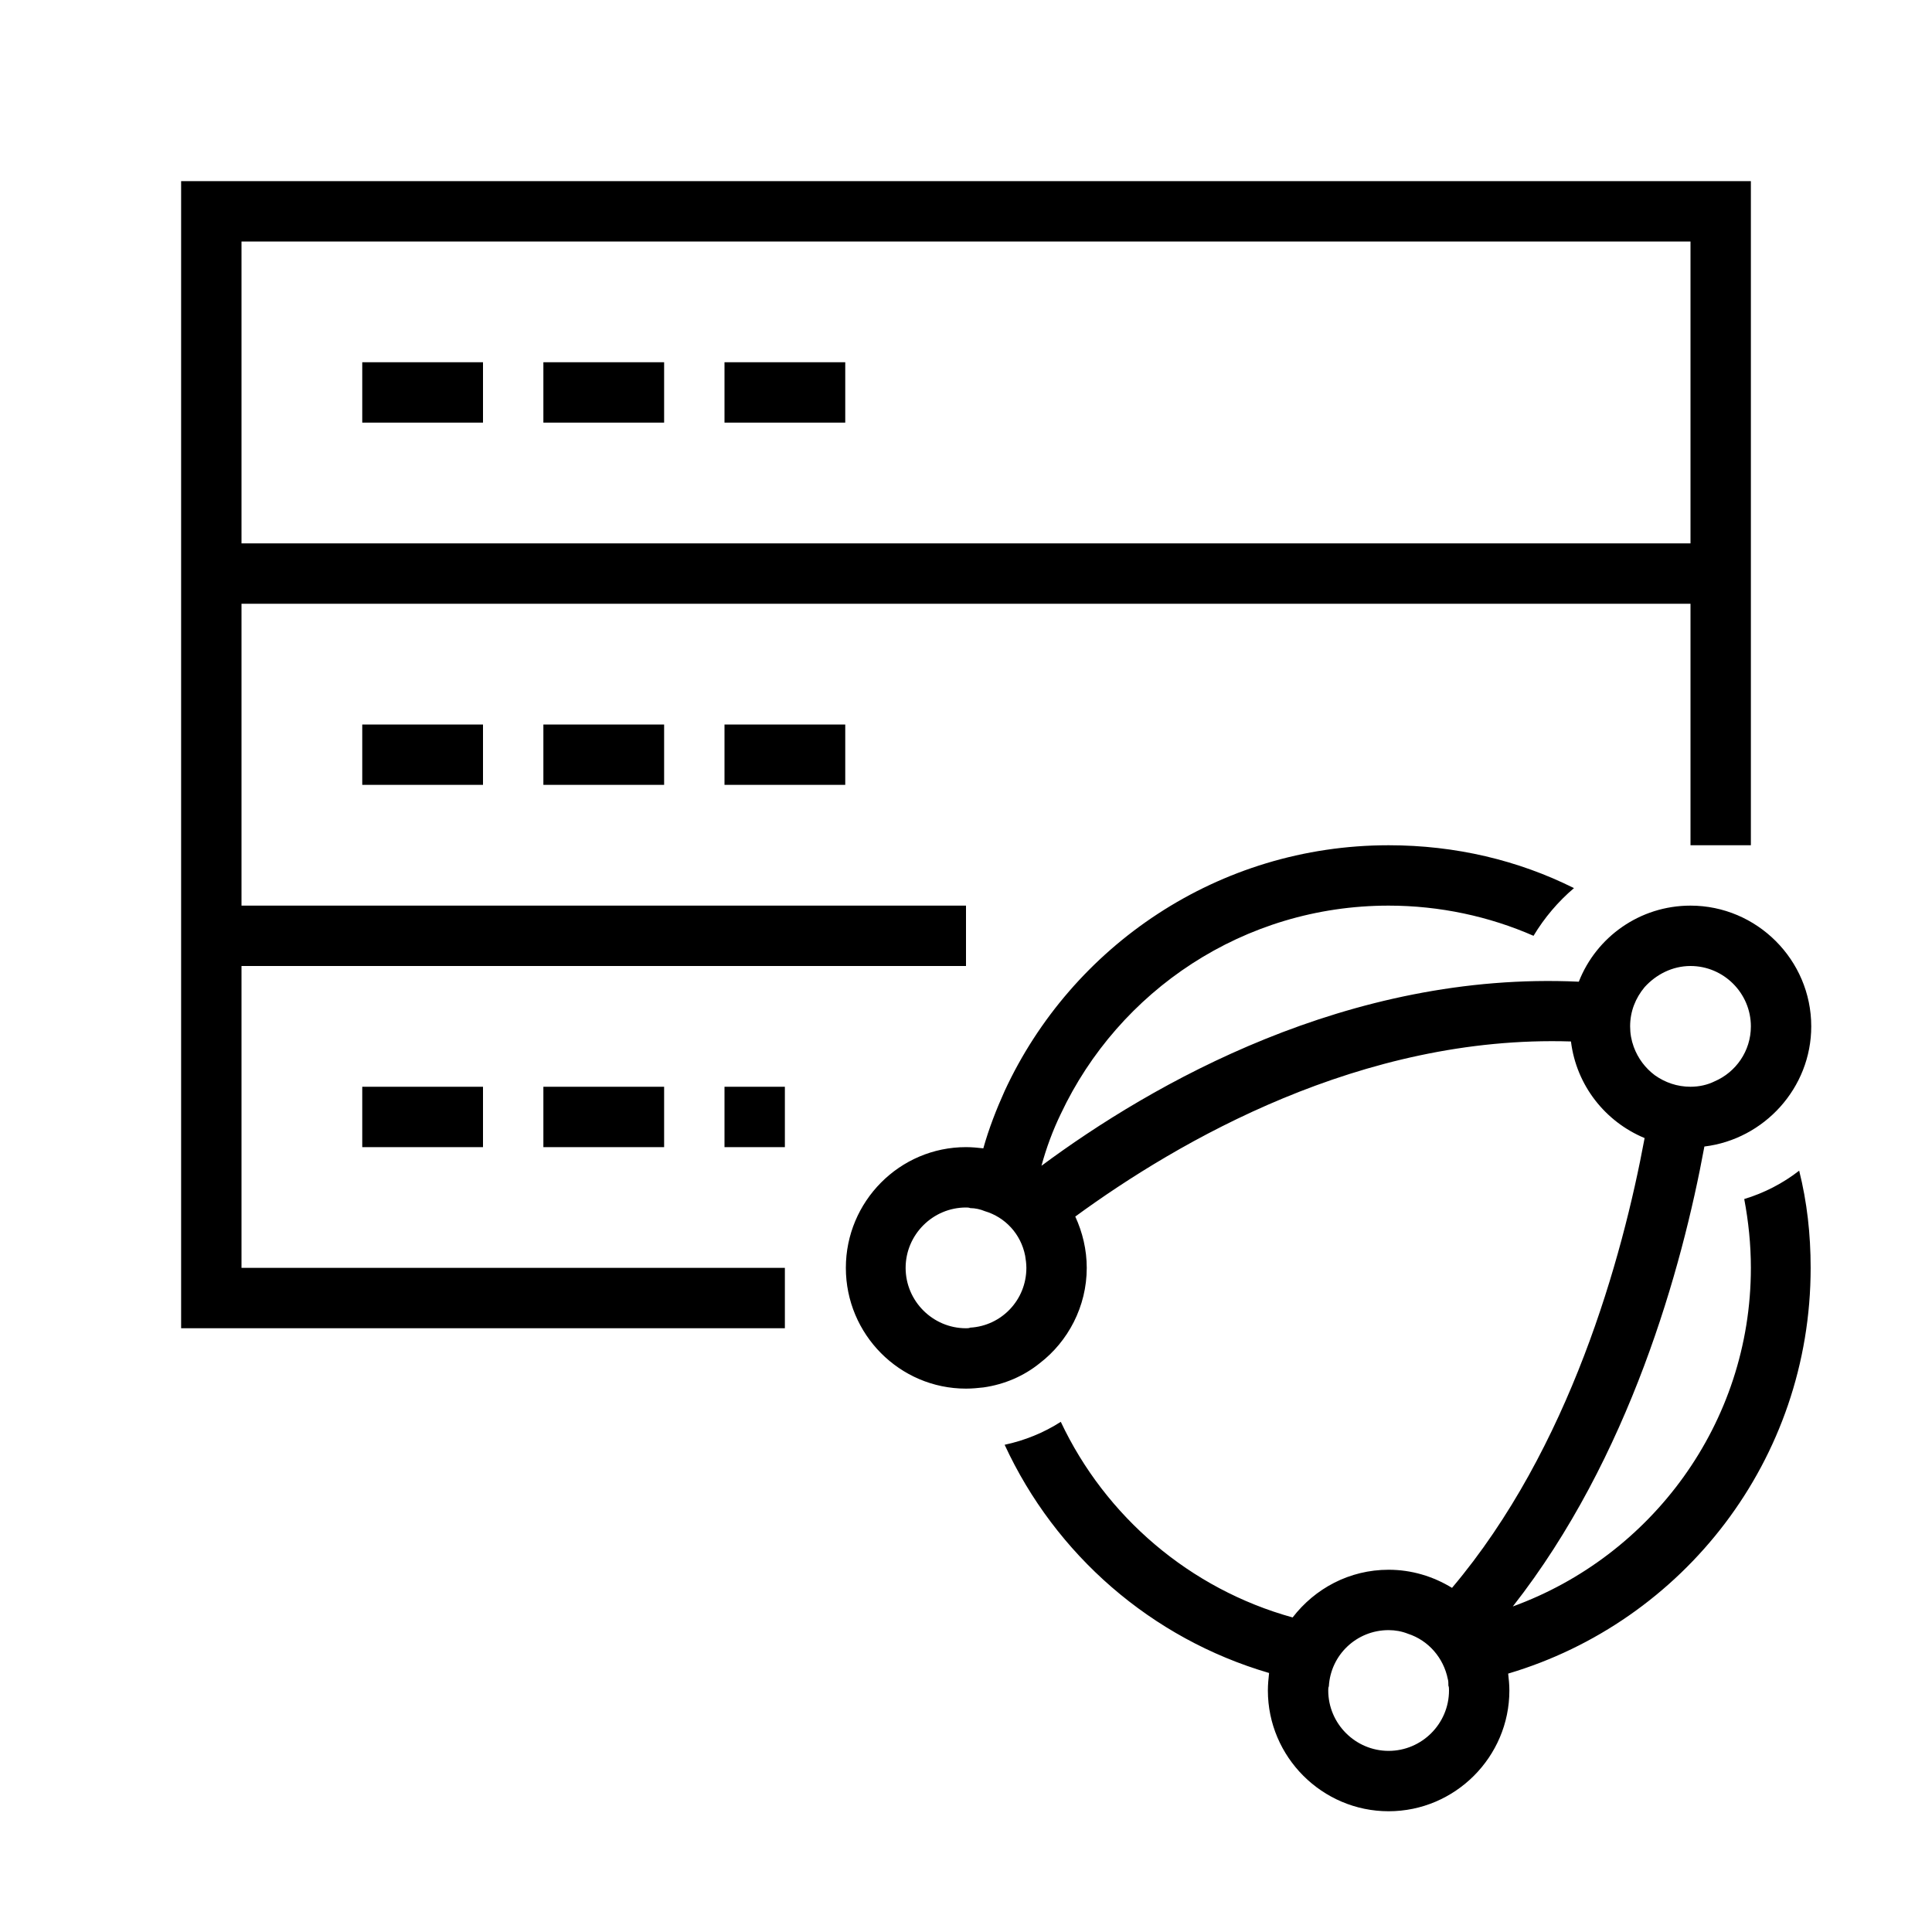
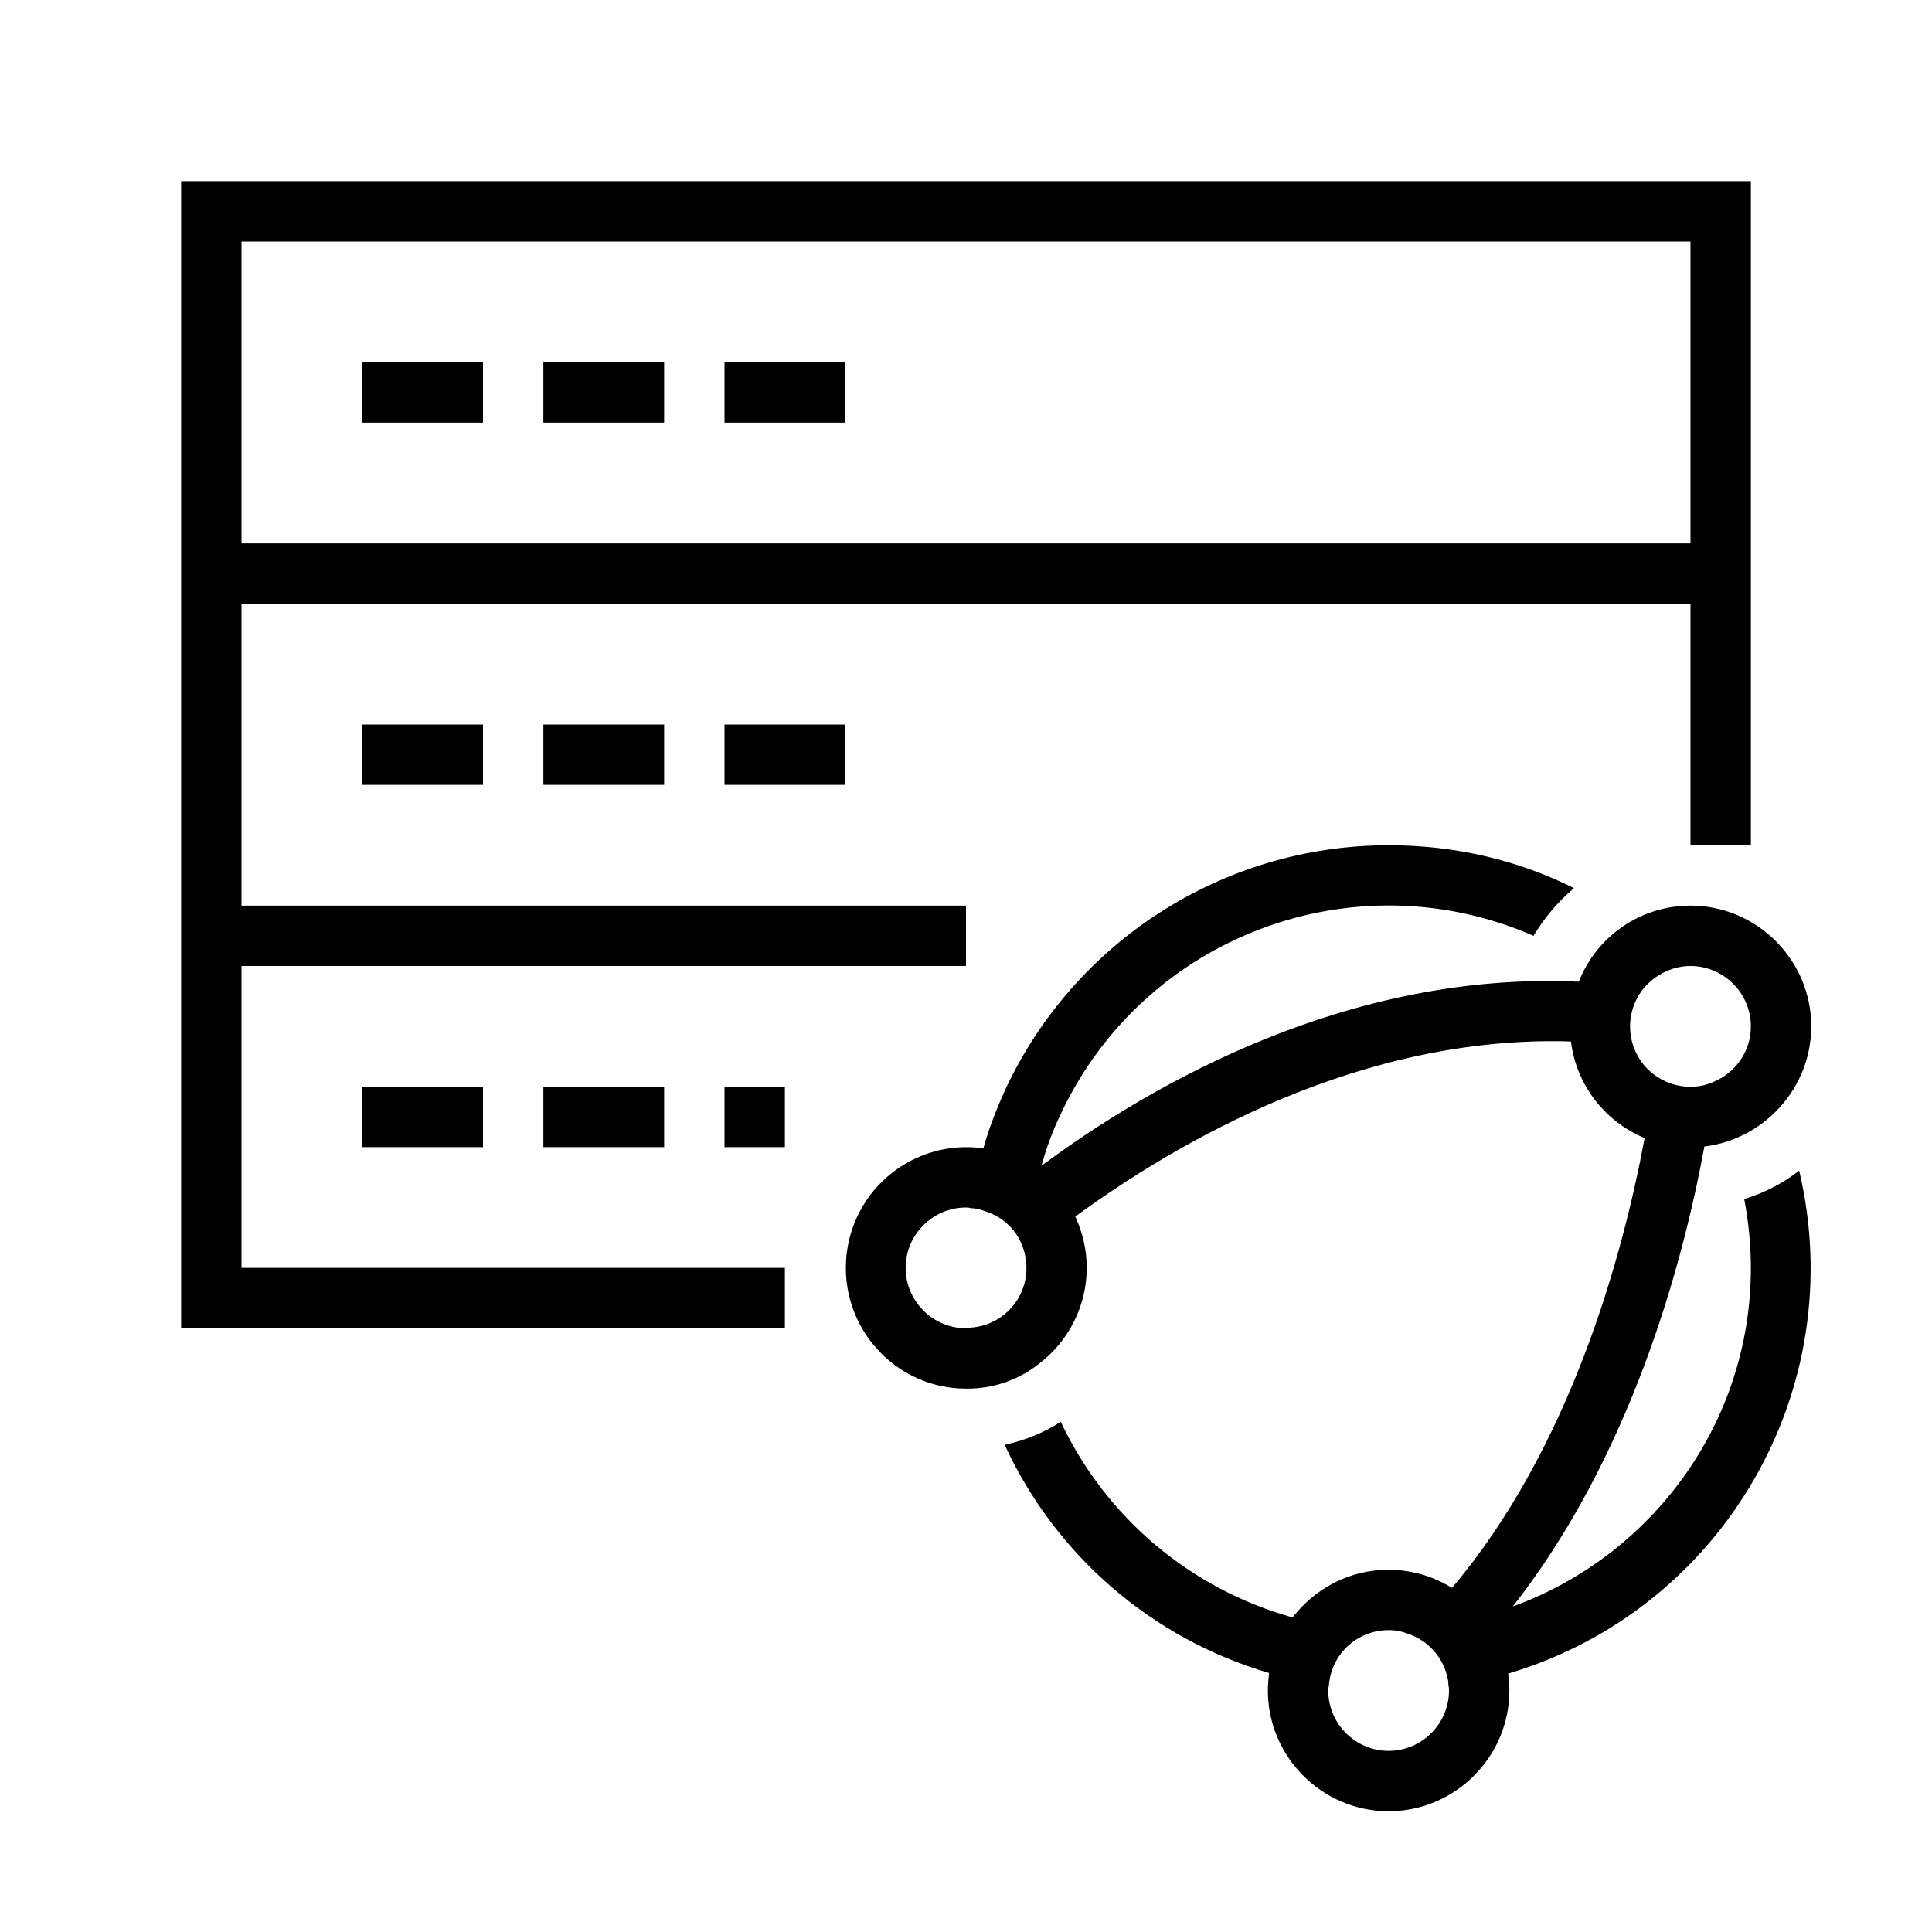
- <svg xmlns="http://www.w3.org/2000/svg" id="icons" viewBox="0 0 32 32">
-   <path d="M8,13h-2v-1h2v1Zm3-1h-2v1h2v-1Zm3,0h-2v1h2v-1Zm-6,6h-2v1h2v-1Zm3,0h-2v1h2v-1Zm2,0h-1v1h1v-1ZM8,6h-2v1h2v-1Zm3,0h-2v1h2v-1Zm3,0h-2v1h2v-1Zm15.8,13.39c.13,.52,.19,1.05,.19,1.61,0,3.18-2.11,5.86-5.01,6.72,.01,.09,.02,.18,.02,.28,0,1.1-.9,2-2,2s-2-.9-2-2c0-.1,.01-.2,.02-.29-1.95-.57-3.54-1.96-4.38-3.78,.33-.07,.65-.2,.93-.38,.74,1.57,2.14,2.77,3.84,3.24,.37-.48,.94-.79,1.59-.79,.38,0,.74,.11,1.05,.3,1.95-2.31,2.82-5.46,3.19-7.45-.65-.27-1.13-.87-1.22-1.6-3.47-.11-6.5,1.65-8.21,2.9,.12,.26,.19,.55,.19,.85,0,.64-.31,1.22-.78,1.58-.26,.21-.58,.35-.93,.4-.09,.01-.19,.02-.29,.02-1.1,0-1.99-.9-1.99-2,0-1.1,.89-2,1.99-2,.099,0,.197,.01,.287,.02,.09-.323,.216-.646,.353-.95,1.11-2.4,3.54-4.07,6.36-4.07,1.11,0,2.15,.25,3.07,.71-.26,.22-.49,.49-.67,.79-.73-.32-1.55-.5-2.4-.5-2.4,0-4.47,1.41-5.43,3.45-.131,.27-.24,.563-.32,.859,1.829-1.356,5.085-3.226,8.9-3.049,.29-.74,1.01-1.26,1.85-1.26,1.1,0,2,.9,2,2,0,1.02-.78,1.87-1.77,1.99-.37,2.009-1.238,5.15-3.173,7.618,2.29-.833,3.943-3.028,3.943-5.608,0-.39-.04-.77-.11-1.14,.33-.1,.64-.26,.91-.47Zm-12.82,1.41c-.07-.36-.33-.64-.67-.74-.07-.03-.16-.05-.24-.05-.02-.01-.05-.01-.07-.01-.55,0-1,.45-1,1s.45,1,1,1c.02,0,.05,0,.07-.01,.52-.03,.93-.46,.93-.99,0-.07-.01-.14-.02-.2Zm10.43-2.99c.17,.12,.37,.19,.59,.19,.14,0,.28-.03,.4-.09,.35-.15,.6-.5,.6-.91,0-.55-.45-1-1-1-.3,0-.57,.14-.76,.35-.15,.18-.24,.4-.24,.65,0,.12,.02,.23,.06,.34,.07,.19,.19,.35,.35,.47Zm-3.41,10.19c0-.03,0-.06-.01-.08,0-.04,0-.08-.01-.11-.07-.35-.32-.64-.66-.75-.1-.04-.21-.06-.32-.06-.53,0-.96,.41-.99,.93-.01,.02-.01,.05-.01,.07,0,.55,.45,1,1,1s1-.45,1-1ZM29,3V14h-1v-4H4v5h12v1H4v5H13v1H3V3H29Zm-1,1H4v5H28V4Z" />
+ <svg xmlns="http://www.w3.org/2000/svg" viewBox="0 0 32 32">
+   <path d="M8 13H6v-1h2v1zm3-1H9v1h2v-1zm3 0h-2v1h2v-1zm-6 6H6v1h2v-1zm3 0H9v1h2v-1zm2 0h-1v1h1v-1zM8 6H6v1h2V6zm3 0H9v1h2V6zm3 0h-2v1h2V6zm15.8 13.39a7.005 7.005 0 0 1-4.82 8.33c.01.09.02.18.02.28 0 1.1-.9 2-2 2s-2-.9-2-2c0-.1.01-.2.02-.29a6.988 6.988 0 0 1-4.38-3.78c.33-.07.65-.2.93-.38a6.038 6.038 0 0 0 3.84 3.24c.37-.48.94-.79 1.59-.79.38 0 .74.11 1.05.3 1.95-2.31 2.82-5.46 3.19-7.45-.65-.27-1.13-.87-1.22-1.6-3.47-.11-6.5 1.65-8.21 2.9.12.26.19.55.19.85a2 2 0 0 1-.78 1.58A1.905 1.905 0 0 1 16 23c-1.1 0-1.99-.9-1.99-2a1.997 1.997 0 0 1 2.277-1.98c.09-.323.216-.646.353-.95A7.008 7.008 0 0 1 23 14c1.11 0 2.15.25 3.07.71-.26.22-.49.49-.67.79a5.998 5.998 0 0 0-7.83 2.95c-.13.27-.24.563-.32.859 1.828-1.356 5.085-3.226 8.9-3.049.29-.74 1.01-1.26 1.85-1.26 1.1 0 2 .9 2 2 0 1.02-.78 1.87-1.77 1.99-.37 2.009-1.238 5.15-3.173 7.618C27.347 25.776 29 23.581 29 21c0-.39-.04-.77-.11-1.14.33-.1.64-.26.91-.47zM16.98 20.8a.957.957 0 0 0-.67-.74.643.643 0 0 0-.24-.05C16.05 20 16.02 20 16 20c-.55 0-1 .45-1 1s.45 1 1 1c.02 0 .05 0 .07-.01a.988.988 0 0 0 .91-1.19zm10.43-2.99c.17.12.37.19.59.19.14 0 .28-.03.4-.09.35-.15.6-.5.6-.91 0-.55-.45-1-1-1-.3 0-.57.14-.76.35a1.001 1.001 0 0 0 .17 1.46zM24 28c0-.03 0-.06-.01-.08 0-.04 0-.08-.01-.11a.989.989 0 0 0-.66-.75A.866.866 0 0 0 23 27c-.53 0-.96.41-.99.93-.01.02-.01.05-.01.07 0 .55.45 1 1 1s1-.45 1-1zm5-25v11h-1v-4H4v5h12v1H4v5h9v1H3V3h26zm-1 1H4v5h24V4z" />
  <path fill="none" d="M0 0h32v32H0z" />
</svg>
